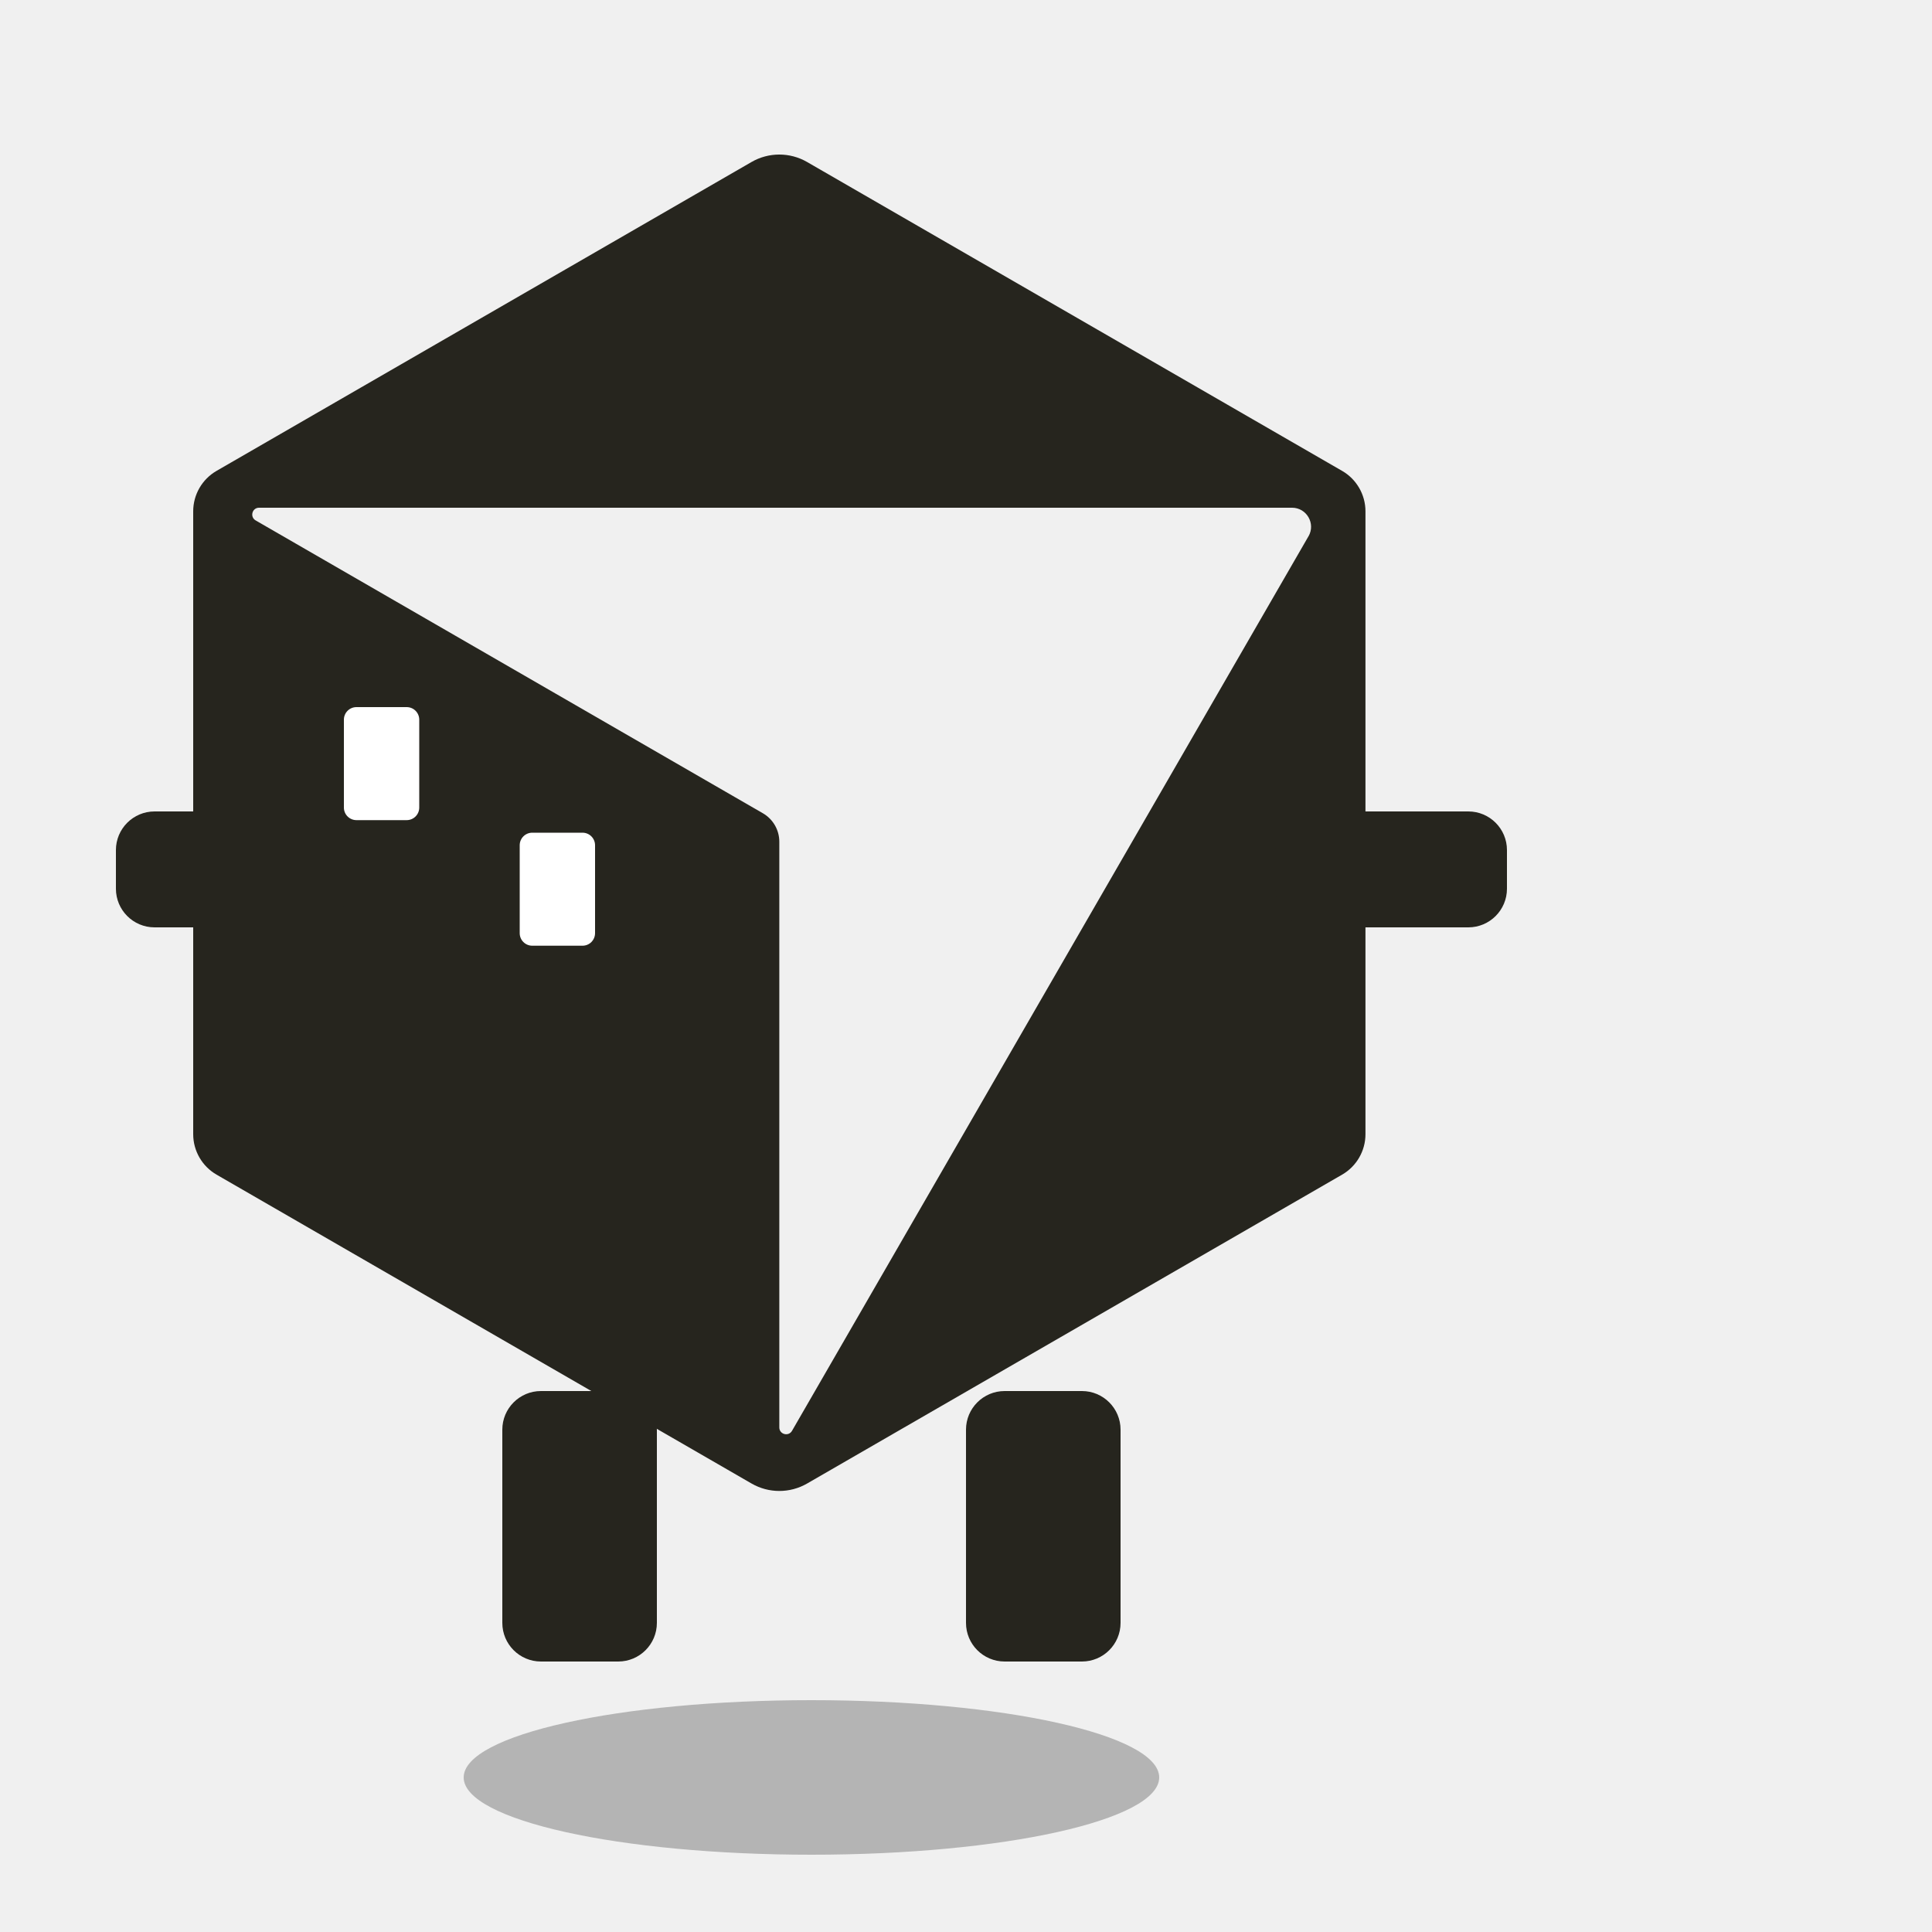
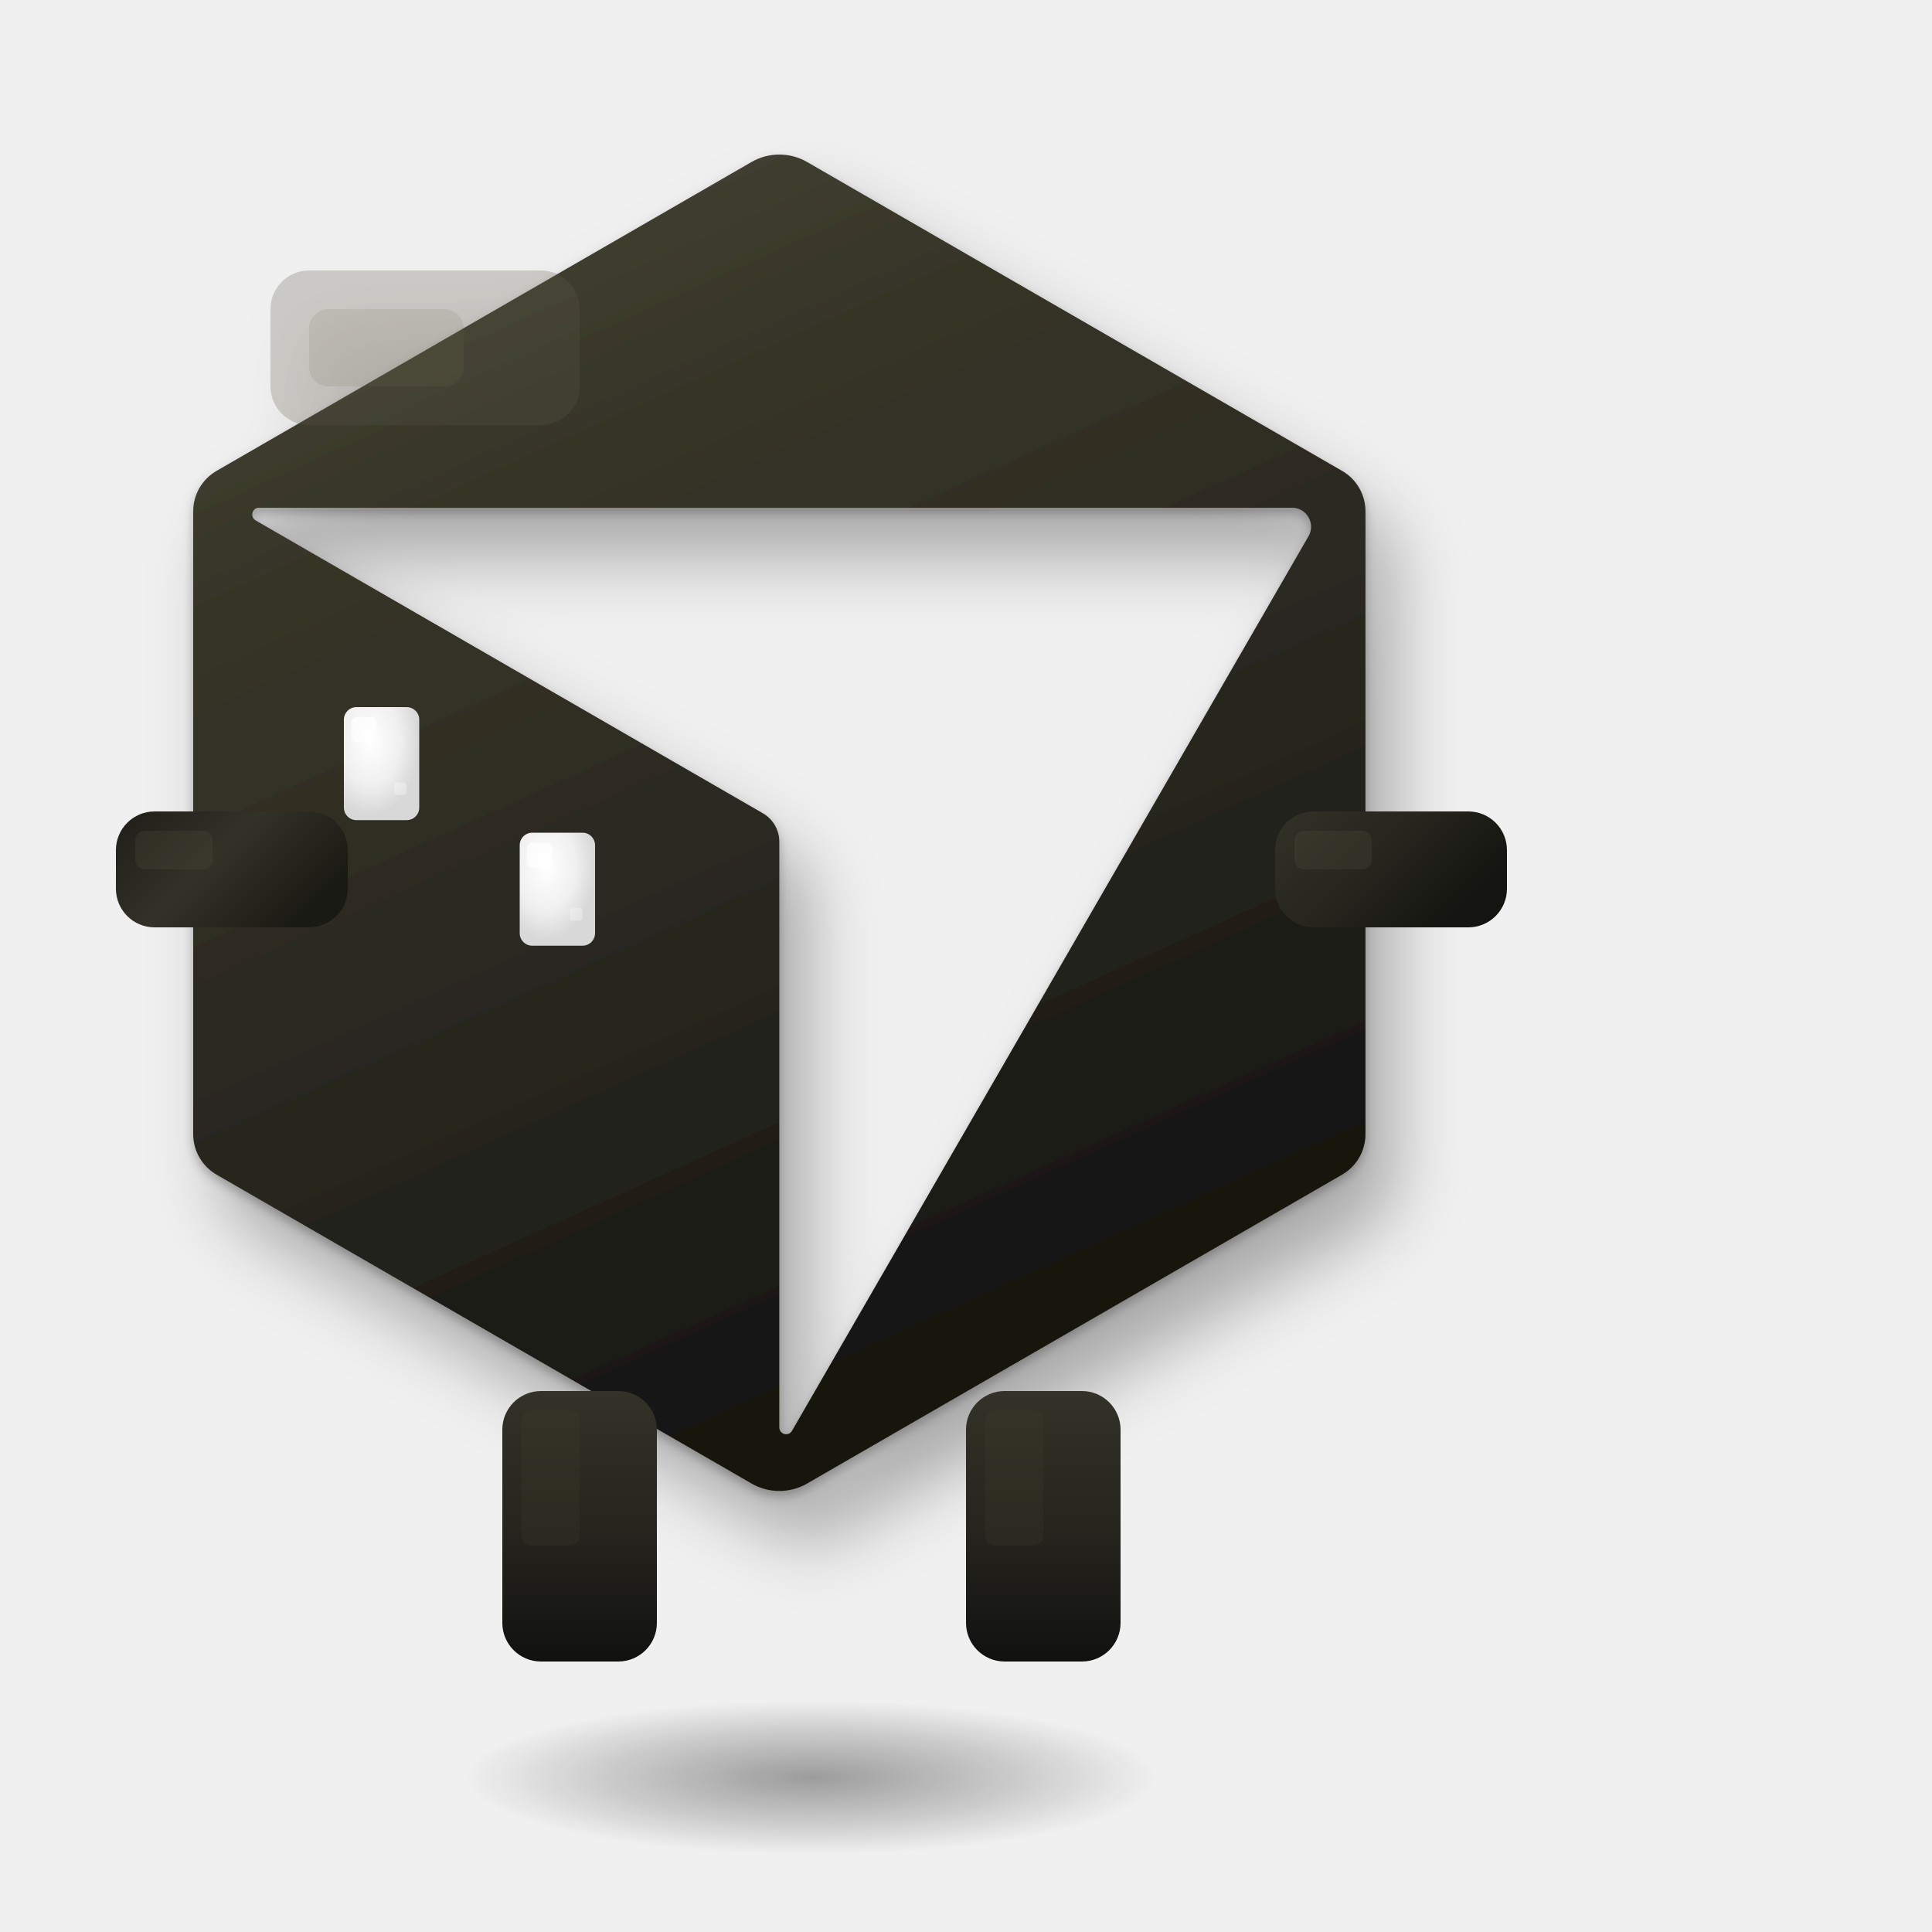
<svg xmlns="http://www.w3.org/2000/svg" viewBox="0 0 100 100" width="140" height="140">
+   <defs>
+     <linearGradient id="crBodyGrad" x1="0" y1="0" x2="0.4" y2="1">
+       <stop offset="0%" stop-color="#4A493A" />
+       <stop offset="30%" stop-color="#363528" />
+       <stop offset="70%" stop-color="#26251e" />
+       <stop offset="100%" stop-color="#141410" />
+     </linearGradient>
+     <linearGradient id="crArmL" x1="0" y1="0" x2="1" y2="0.5">
+       <stop offset="0%" stop-color="#1E1D18" />
+       <stop offset="50%" stop-color="#333228" />
+       <stop offset="100%" stop-color="#1A1A14" />
+     </linearGradient>
+     <linearGradient id="crArmR" x1="0" y1="0" x2="1" y2="0.5">
+       <stop offset="0%" stop-color="#333228" />
+       <stop offset="50%" stop-color="#26251e" />
+       <stop offset="100%" stop-color="#141410" />
+     </linearGradient>
+     <linearGradient id="crLegGrad" x1="0" y1="0" x2="0" y2="1">
+       <stop offset="0%" stop-color="#333228" />
+       <stop offset="50%" stop-color="#26251e" />
+       <stop offset="100%" stop-color="#111110" />
+     </linearGradient>
+     <radialGradient id="crEyeGrad" cx="35%" cy="30%" r="65%">
+       <stop offset="0%" stop-color="#FFFFFF" />
+       <stop offset="60%" stop-color="#F0F0F0" />
+       <stop offset="100%" stop-color="#D8D8D8" />
+     </radialGradient>
+     <radialGradient id="crShadowGrad" cx="50%" cy="50%" r="50%">
+       <stop offset="0%" stop-color="#000" stop-opacity="0.35" />
+       <stop offset="60%" stop-color="#000" stop-opacity="0.15" />
+       <stop offset="100%" stop-color="#000" stop-opacity="0" />
+     </radialGradient>
+     <filter id="crDropShadow" x="-15%" y="-15%" width="130%" height="140%">
+       <feDropShadow dx="1.5" dy="2.5" stdDeviation="1.8" flood-color="#000" flood-opacity="0.3" />
+     </filter>
+     <filter id="crInnerDepth" x="-5%" y="-5%" width="110%" height="110%">
+       <feGaussianBlur in="SourceAlpha" stdDeviation="2" result="blur" />
+       <feOffset dx="0" dy="2" result="off" />
+       <feFlood flood-color="#000" flood-opacity="0.25" result="color" />
+       <feComposite in="color" in2="off" operator="in" result="shadow" />
+       <feMerge>
+         <feMergeNode in="shadow" />
+         <feMergeNode in="SourceGraphic" />
+       </feMerge>
+     </filter>
+   </defs>
  <style>
    .cursor-body {
      animation: frightened-bounce 0.3s ease-in-out infinite, tremble 0.08s linear infinite, tilt-sway 0.6s ease-in-out infinite;
      transform-origin: 42px 70px;
    }
    .left-leg {
      animation: panic-run-left 0.25s ease-in-out infinite;
      transform-origin: 30px 72px;
    }
    .right-leg {
      animation: panic-run-right 0.25s ease-in-out infinite;
      transform-origin: 54px 72px;
    }
    .left-arm {
      animation: flail-left 0.2s ease-in-out infinite;
      transform-origin: 18px 45px;
    }
    .right-arm {
      animation: flail-right 0.2s ease-in-out infinite;
      transform-origin: 66px 45px;
    }
    @keyframes frightened-bounce {
      0%, 100% { transform: translateY(0) translateX(0); }
      25% { transform: translateY(-6px) translateX(2px); }
      50% { transform: translateY(-3px) translateX(-1px); }
      75% { transform: translateY(-8px) translateX(1px); }
    }
    @keyframes tremble {
      0%, 100% { transform: translateX(0); }
      25% { transform: translateX(-1px); }
      75% { transform: translateX(1px); }
    }
    @keyframes tilt-sway {
      0%, 100% { transform: rotate(8deg); }
      30% { transform: rotate(12deg); }
      60% { transform: rotate(5deg); }
    }
    @keyframes panic-run-left {
      0%, 100% { transform: rotate(-35deg); }
      50% { transform: rotate(35deg); }
    }
    @keyframes panic-run-right {
      0%, 100% { transform: rotate(35deg); }
      50% { transform: rotate(-35deg); }
    }
    @keyframes flail-left {
      0%, 100% { transform: rotate(30deg) translateY(-2px); }
      50% { transform: rotate(-25deg) translateY(2px); }
    }
    @keyframes flail-right {
      0%, 100% { transform: rotate(-30deg) translateY(2px); }
      50% { transform: rotate(25deg) translateY(-2px); }
    }
    .eye {
      animation: nervous-blink 0.5s ease-in-out infinite;
    }
    @keyframes nervous-blink {
      0%, 30%, 40%, 70%, 80%, 100% { transform: scaleY(1); }
      35%, 75% { transform: scaleY(0.1); }
    }
    .shadow {
      animation: shadow-pulse 0.3s ease-in-out infinite;
    }
    @keyframes shadow-pulse {
      0%, 100% { transform: scale(1, 1); opacity: 0.25; }
      50% { transform: scale(0.9, 0.8); opacity: 0.15; }
    }
  </style>
-   <ellipse class="shadow" cx="42" cy="92" rx="18" ry="4" fill="#000" opacity="0.25" />
-   <g class="cursor-body">
-     <g transform="translate(10, 8) scale(0.13)">
-       <path fill="#26251e" d="M457.43,125.94L244.42,2.96c-6.84-3.95-15.28-3.95-22.12,0L9.3,125.94c-5.75,3.32-9.3,9.46-9.3,16.11v247.99c0,6.65,3.55,12.79,9.3,16.11l213.01,122.98c6.84,3.95,15.28,3.95,22.12,0l213.01-122.98c5.75-3.32,9.3-9.46,9.3-16.11v-247.99c0-6.65-3.55-12.79-9.3-16.11h-.01ZM444.05,151.99l-205.63,356.16c-1.39,2.4-5.06,1.42-5.06-1.36v-233.21c0-4.66-2.49-8.97-6.53-11.31L24.87,145.67c-2.4-1.39-1.42-5.06,1.36-5.06h411.26c5.84,0,9.49,6.33,6.57,11.39h-.01Z" />
-       <rect class="eye" x="60" y="220" width="30" height="45" rx="5" fill="#FFFFFF" style="transform-origin: 75px 242px;" />
-       <rect class="eye" x="130" y="270" width="30" height="45" rx="5" fill="#FFFFFF" style="transform-origin: 145px 292px;" />
+   <ellipse class="shadow" cx="42" cy="92" rx="18" ry="4" fill="url(#crShadowGrad)" />
+   <g class="cursor-body" filter="url(#crDropShadow)">
+     <g transform="translate(10, 8) scale(0.13)" filter="url(#crInnerDepth)">
+       <path fill="url(#crBodyGrad)" d="M457.43,125.94L244.42,2.96c-6.84-3.95-15.28-3.95-22.12,0L9.3,125.94c-5.75,3.32-9.3,9.46-9.3,16.11v247.99c0,6.65,3.55,12.79,9.3,16.11l213.01,122.98c6.84,3.95,15.28,3.95,22.12,0l213.01-122.98c5.75-3.32,9.3-9.46,9.3-16.11v-247.99c0-6.65-3.55-12.79-9.3-16.11h-.01ZM444.05,151.99l-205.63,356.16c-1.39,2.4-5.06,1.42-5.06-1.36v-233.21c0-4.66-2.49-8.97-6.53-11.31L24.87,145.67c-2.4-1.39-1.42-5.06,1.36-5.06h411.26c5.84,0,9.49,6.33,6.57,11.39h-.01Z" />
+       <rect class="eye" x="60" y="220" width="30" height="45" rx="5" fill="url(#crEyeGrad)" style="transform-origin: 75px 242px;" />
+       <rect x="63" y="224" width="10" height="10" fill="#fff" opacity="0.7" rx="2" />
+       <rect x="80" y="250" width="5" height="5" fill="#fff" opacity="0.3" rx="1" />
+       <rect class="eye" x="130" y="270" width="30" height="45" rx="5" fill="url(#crEyeGrad)" style="transform-origin: 145px 292px;" />
+       <rect x="133" y="274" width="10" height="10" fill="#fff" opacity="0.7" rx="2" />
+       <rect x="150" y="300" width="5" height="5" fill="#fff" opacity="0.3" rx="1" />
    </g>
+     <rect x="14" y="14" width="16" height="8" fill="#5A5948" opacity="0.25" rx="2" />
+     <rect x="16" y="16" width="8" height="4" fill="#6A6958" opacity="0.15" rx="1" />
  </g>
-   <rect class="left-arm" x="6" y="42" width="12" height="6" rx="2" fill="#26251e" />
-   <rect class="right-arm" x="66" y="42" width="12" height="6" rx="2" fill="#26251e" />
-   <rect class="left-leg" x="26" y="72" width="8" height="14" rx="2" fill="#26251e" />
-   <rect class="right-leg" x="50" y="72" width="8" height="14" rx="2" fill="#26251e" />
+   <rect class="left-arm" x="6" y="42" width="12" height="6" rx="2" fill="url(#crArmL)" />
+   <rect class="left-arm" x="7" y="43" width="4" height="2" fill="#4A493A" opacity="0.3" rx="0.5" />
+   <rect class="right-arm" x="66" y="42" width="12" height="6" rx="2" fill="url(#crArmR)" />
+   <rect class="right-arm" x="67" y="43" width="4" height="2" fill="#4A493A" opacity="0.3" rx="0.5" />
+   <rect class="left-leg" x="26" y="72" width="8" height="14" rx="2" fill="url(#crLegGrad)" />
+   <rect class="left-leg" x="27" y="73" width="3" height="7" fill="#3A3928" opacity="0.3" rx="0.5" />
+   <rect class="right-leg" x="50" y="72" width="8" height="14" rx="2" fill="url(#crLegGrad)" />
+   <rect class="right-leg" x="51" y="73" width="3" height="7" fill="#3A3928" opacity="0.3" rx="0.5" />
</svg>
